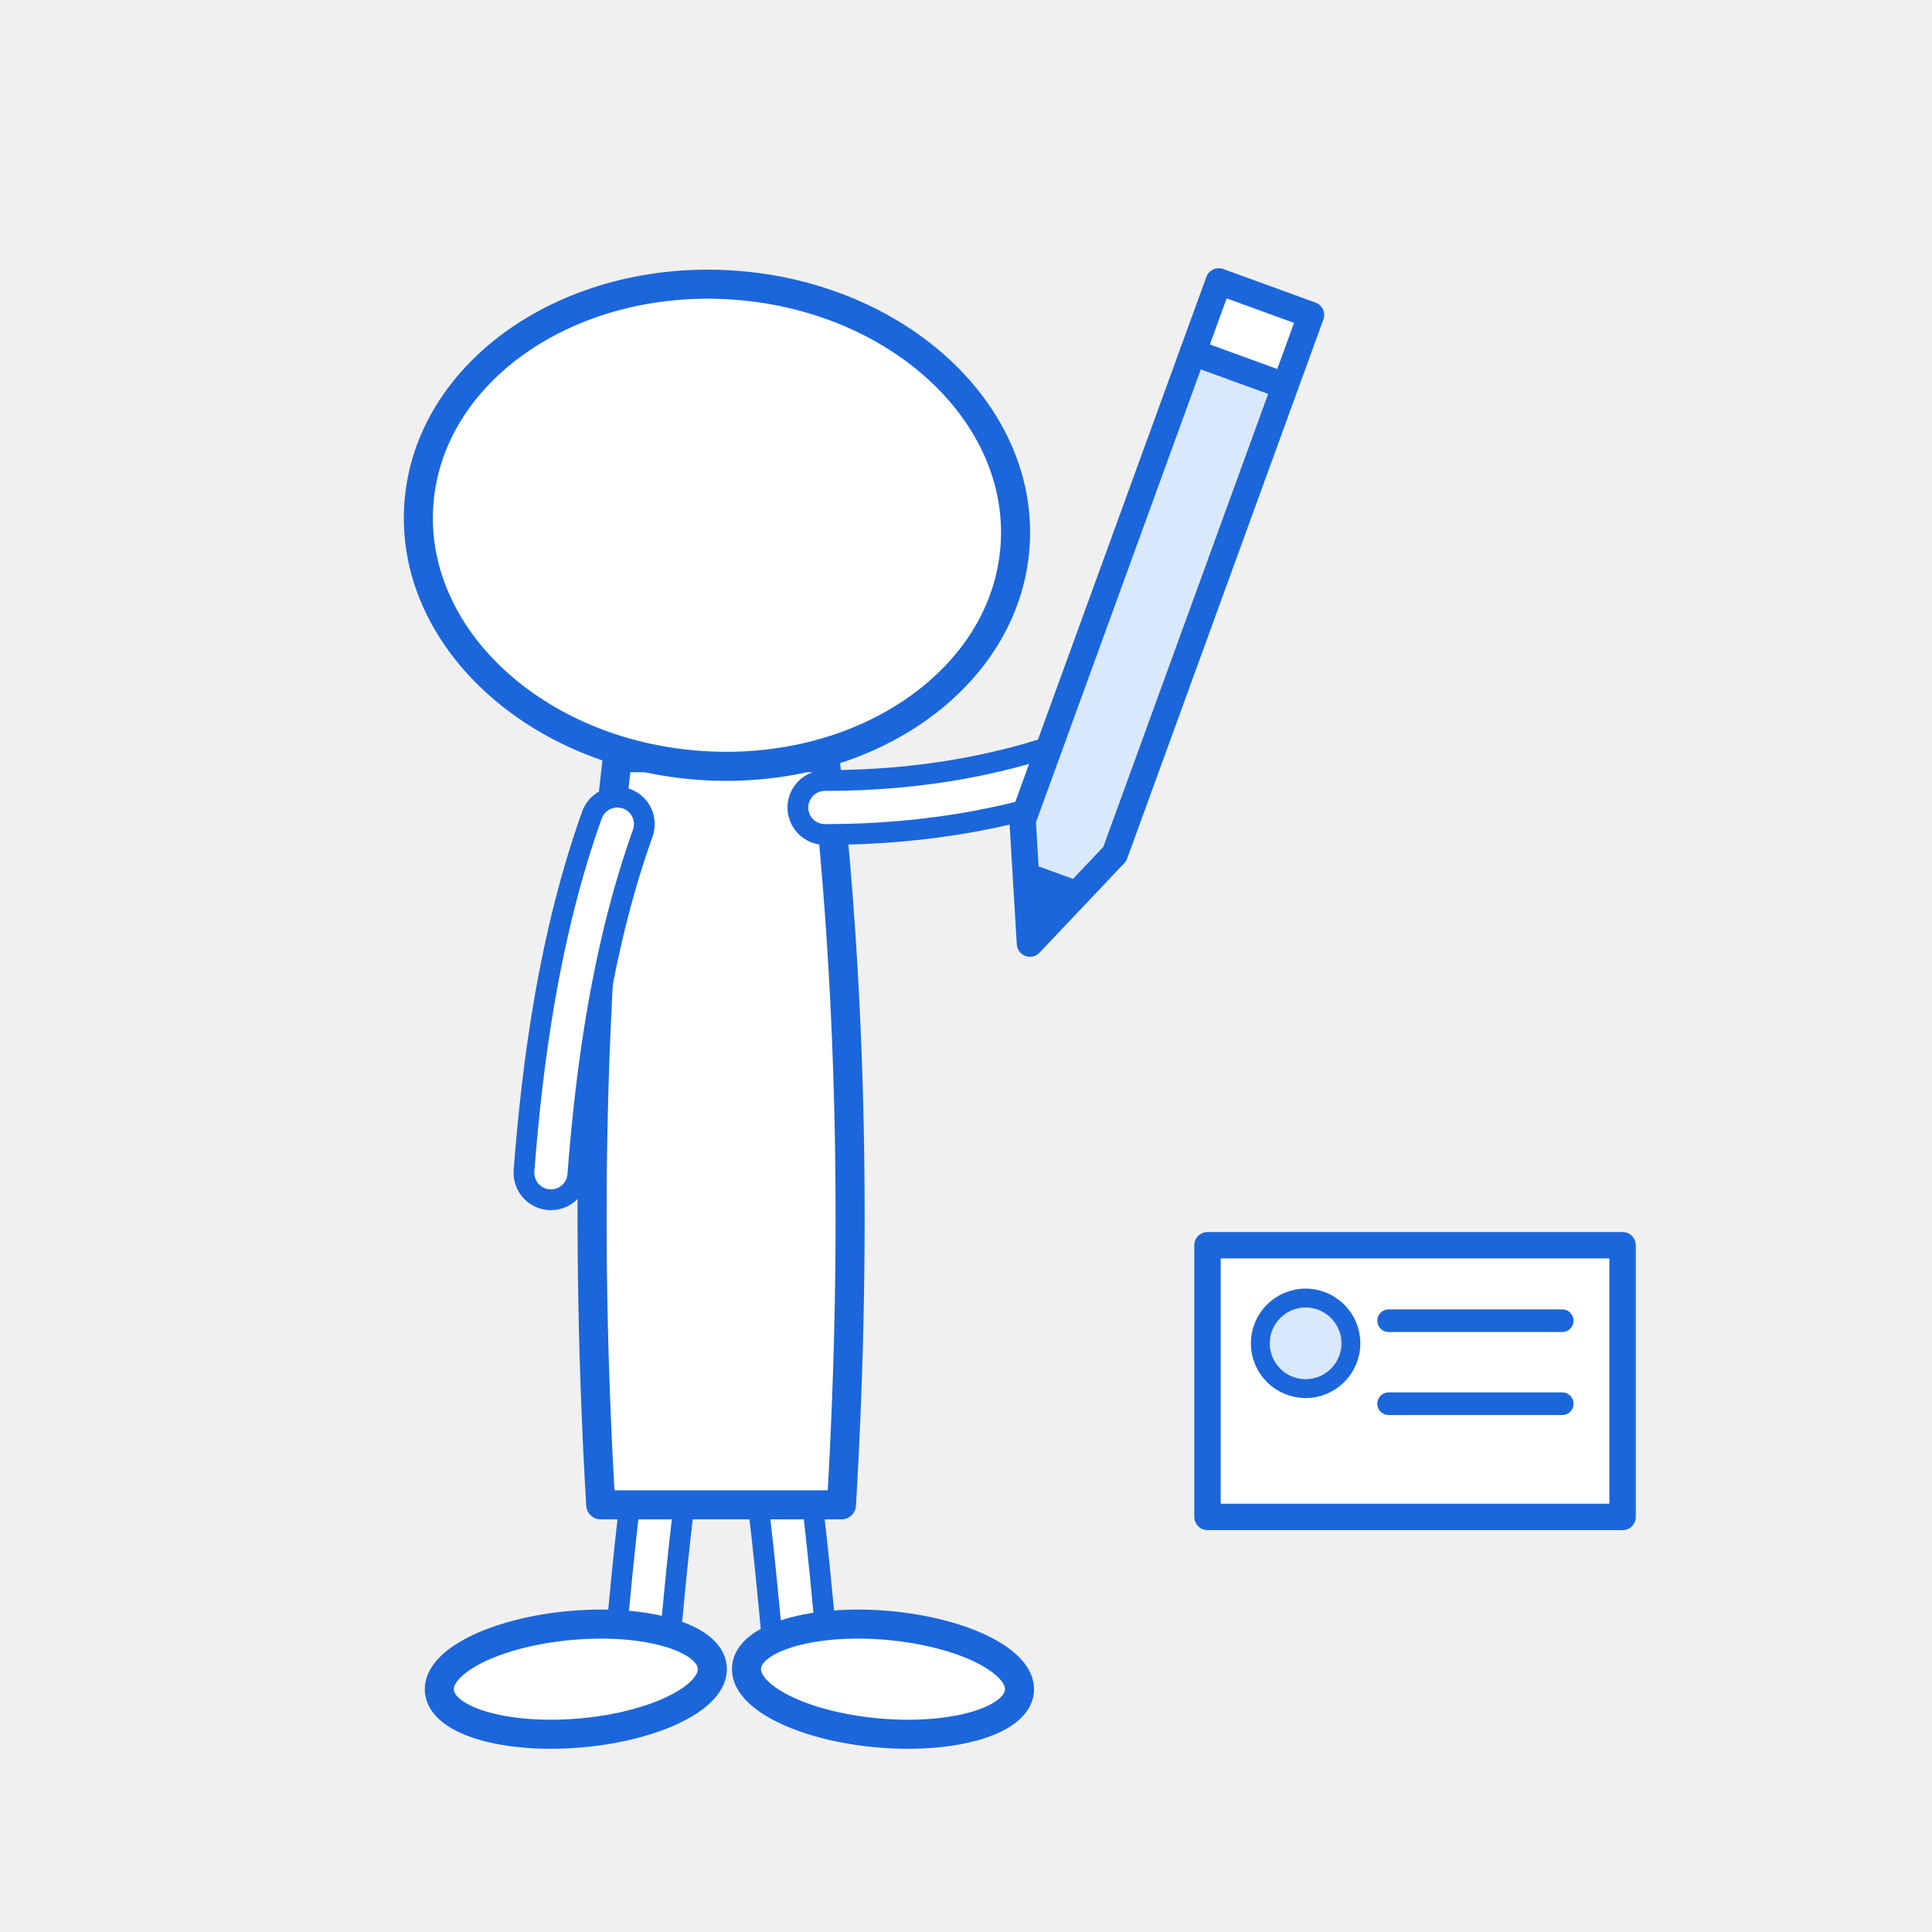
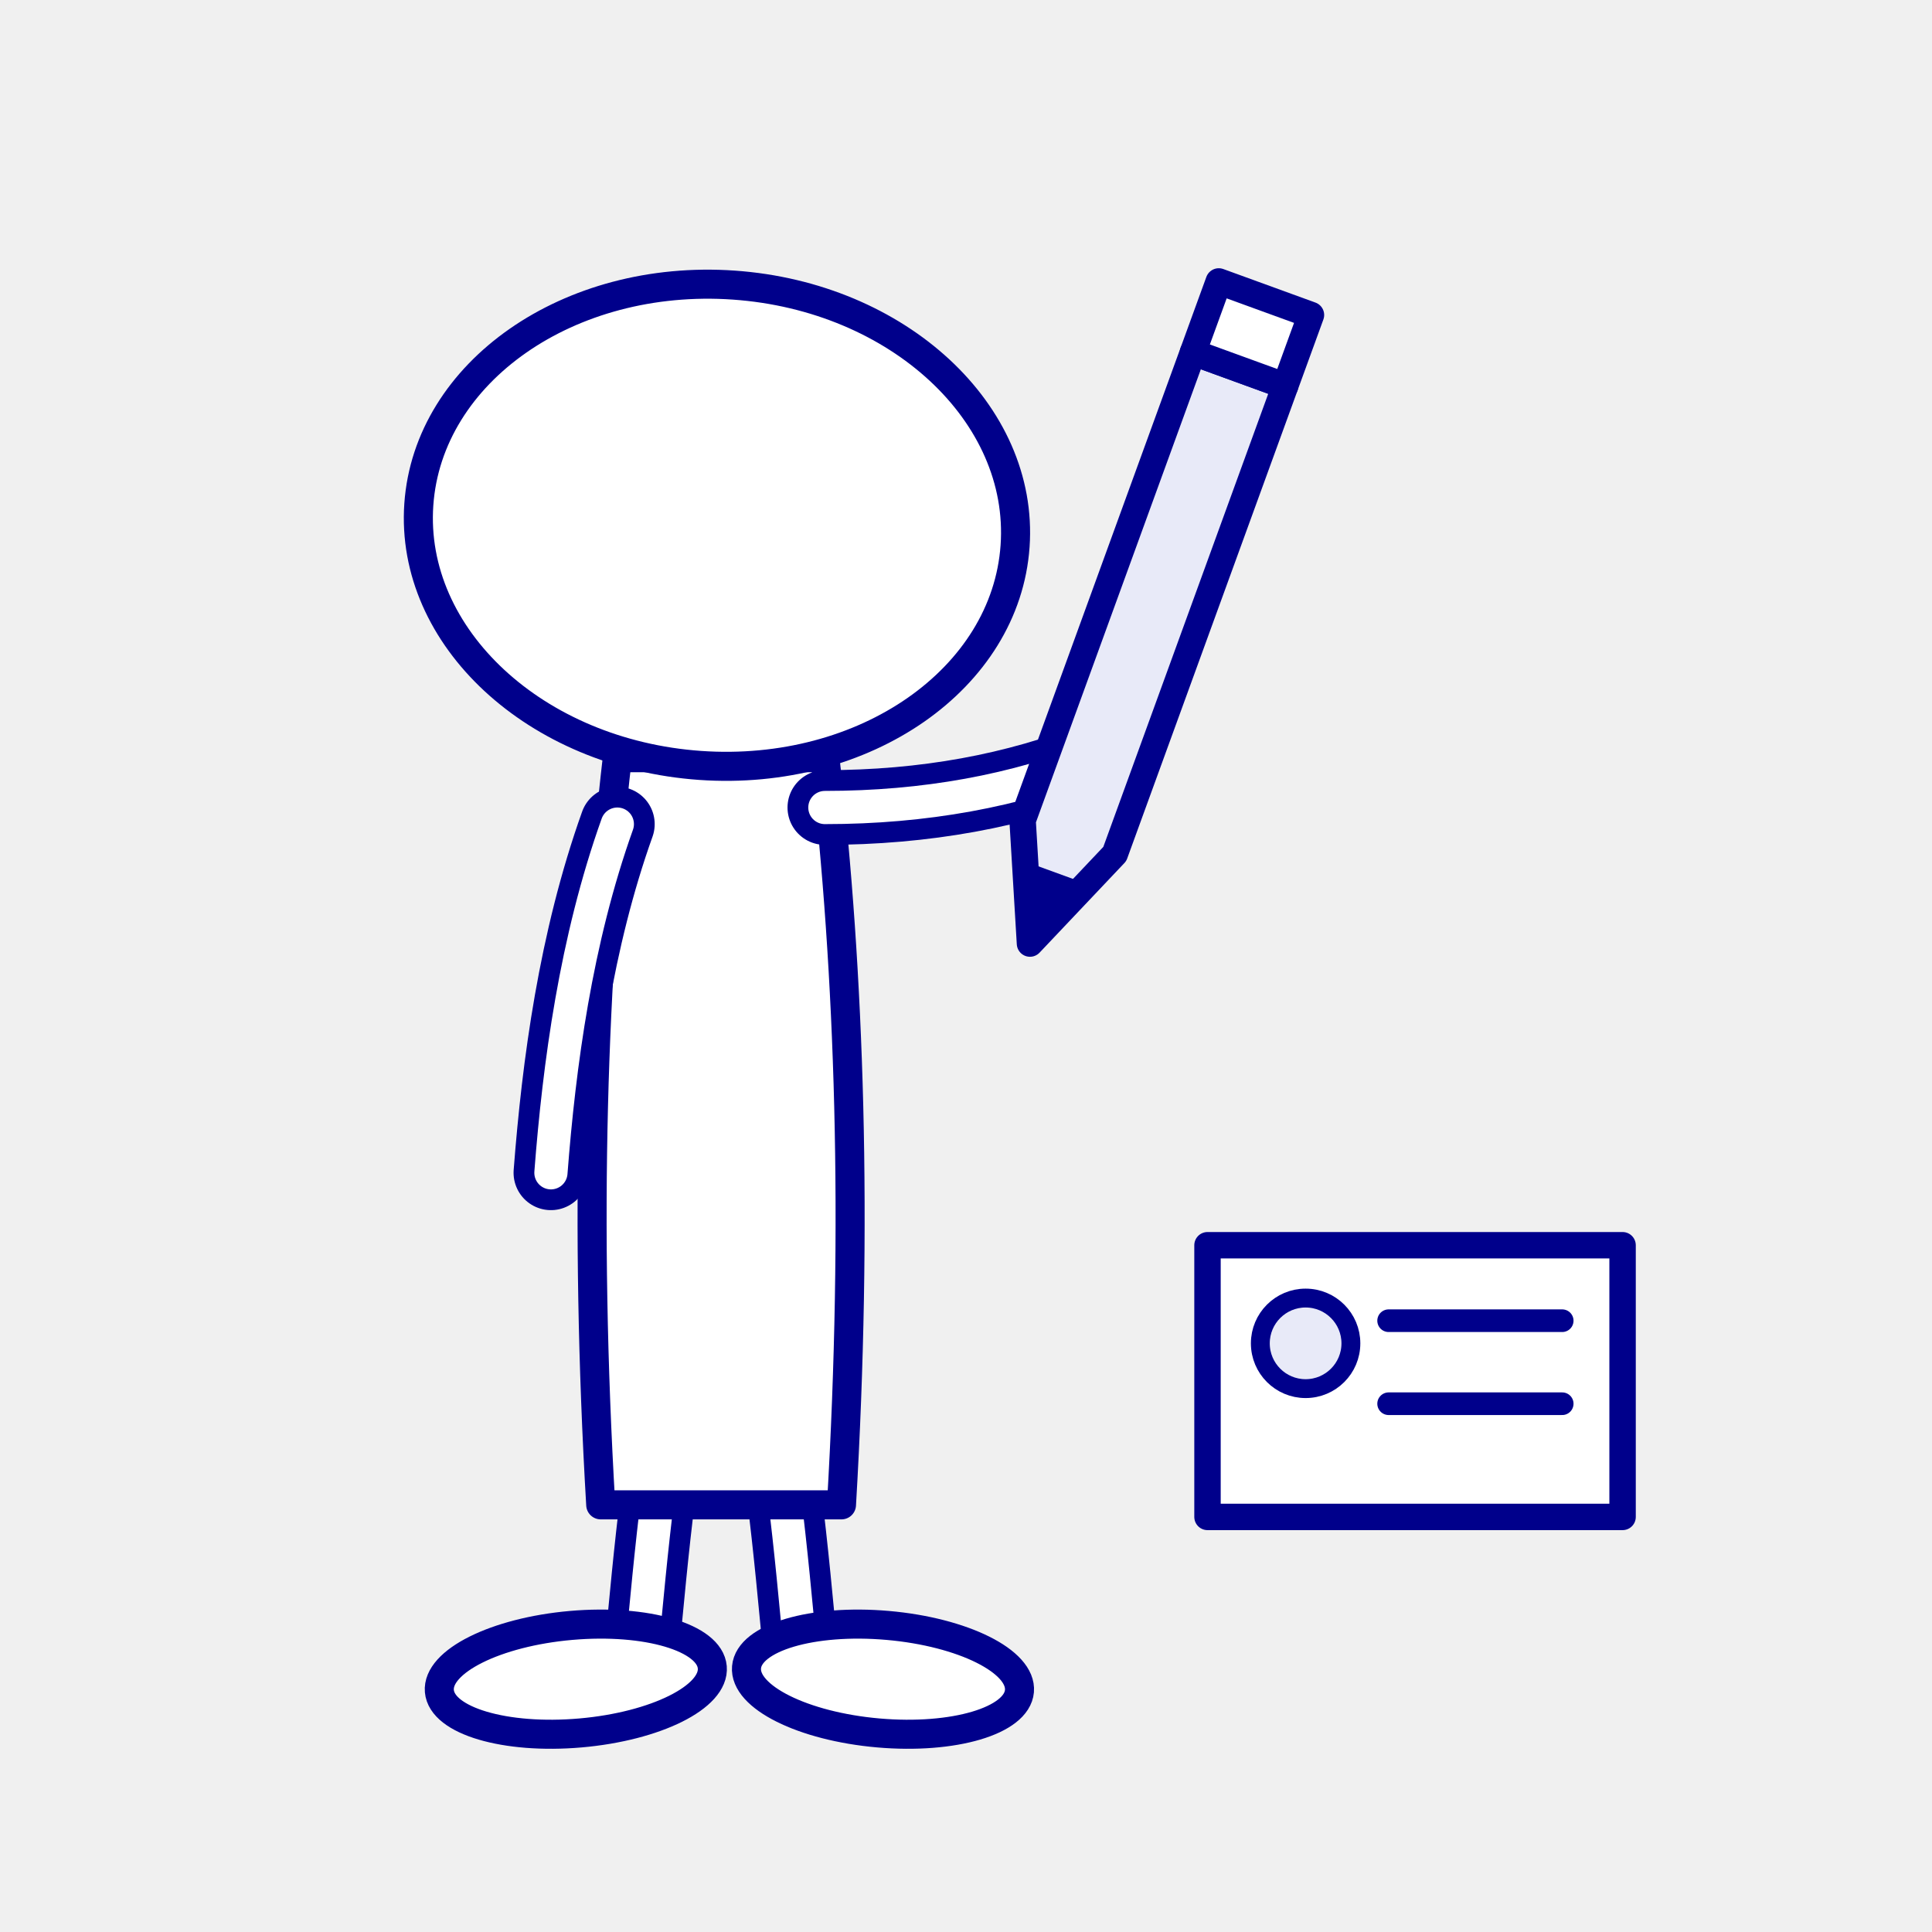
<svg xmlns="http://www.w3.org/2000/svg" width="512" height="512" viewBox="0 0 512 512">
  <g transform="translate(190 258) scale(1.1)">
-     <path d="M-14 124 C -16 140 -17 152 -18 162" fill="none" stroke="#1B66DB" stroke-width="18" stroke-linecap="round" stroke-linejoin="round" />
+     <path d="M-14 124 C -16 140 -17 152 -18 162" fill="none" stroke="#00008b" stroke-width="18" stroke-linecap="round" stroke-linejoin="round" />
    <path d="M-14 124 C -16 140 -17 152 -18 162" fill="none" stroke="#FFFFFF" stroke-width="8" stroke-linecap="round" stroke-linejoin="round" />
-     <path d="M16 124 C 18 140 19 152 20 162" fill="none" stroke="#1B66DB" stroke-width="18" stroke-linecap="round" stroke-linejoin="round" />
+     <path d="M16 124 C 18 140 19 152 20 162" fill="none" stroke="#00008b" stroke-width="18" stroke-linecap="round" stroke-linejoin="round" />
    <path d="M16 124 C 18 140 19 152 20 162" fill="none" stroke="#FFFFFF" stroke-width="8" stroke-linecap="round" stroke-linejoin="round" />
-     <ellipse cx="-34" cy="170" rx="33" ry="13" transform="rotate(-5 -34 170)" fill="#FFFFFF" stroke="#1B66DB" stroke-width="7" />
-     <ellipse cx="40" cy="170" rx="33" ry="13" transform="rotate(5 40 170)" fill="#FFFFFF" stroke="#1B66DB" stroke-width="7" />
-     <path d="M-24 -52 C -30 0 -32 60 -28 128 L 30 128 C 34 60 32 0 26 -52 Z" fill="#FFFFFF" stroke="#1B66DB" stroke-width="7" stroke-linecap="round" stroke-linejoin="round" />
-     <path d="M-24 -36 C -34 -8 -38 22 -40 48" fill="none" stroke="#1B66DB" stroke-width="18" stroke-linecap="round" stroke-linejoin="round" />
+     <ellipse cx="-34" cy="170" rx="33" ry="13" transform="rotate(-5 -34 170)" fill="#FFFFFF" stroke="#00008b" stroke-width="7" />
+     <ellipse cx="40" cy="170" rx="33" ry="13" transform="rotate(5 40 170)" fill="#FFFFFF" stroke="#00008b" stroke-width="7" />
+     <path d="M-24 -52 C -30 0 -32 60 -28 128 L 30 128 C 34 60 32 0 26 -52 Z" fill="#FFFFFF" stroke="#00008b" stroke-width="7" stroke-linecap="round" stroke-linejoin="round" />
+     <path d="M-24 -36 C -34 -8 -38 22 -40 48" fill="none" stroke="#00008b" stroke-width="18" stroke-linecap="round" stroke-linejoin="round" />
    <path d="M-24 -36 C -34 -8 -38 22 -40 48" fill="none" stroke="#FFFFFF" stroke-width="8" stroke-linecap="round" stroke-linejoin="round" />
-     <path d="M26 -40 C 50 -40 72 -44 92 -52" fill="none" stroke="#1B66DB" stroke-width="18" stroke-linecap="round" stroke-linejoin="round" />
+     <path d="M26 -40 C 50 -40 72 -44 92 -52" fill="none" stroke="#00008b" stroke-width="18" stroke-linecap="round" stroke-linejoin="round" />
    <path d="M26 -40 C 50 -40 72 -44 92 -52" fill="none" stroke="#FFFFFF" stroke-width="8" stroke-linecap="round" stroke-linejoin="round" />
-     <ellipse cx="0" cy="-108" rx="72" ry="58" transform="rotate(4 0 -108)" fill="#FFFFFF" stroke="#1B66DB" stroke-width="7" />
+     <ellipse cx="0" cy="-108" rx="72" ry="58" transform="rotate(4 0 -108)" fill="#FFFFFF" stroke="#00008b" stroke-width="7" />
  </g>
  <g transform="translate(301 173) rotate(20)">
-     <path d="M-13 -80 L 13 -80 L 13 52 L 0 82 L -13 52 Z" fill="#D9E8FB" stroke="#1B66DB" stroke-width="7" stroke-linecap="round" stroke-linejoin="round" />
-     <path d="M-13 -80 L 13 -80 L 13 -100 L -13 -100 Z" fill="#FFFFFF" stroke="#1B66DB" stroke-width="7" stroke-linecap="round" stroke-linejoin="round" />
-     <path d="M-5 62 L 0 82 L 5 62 Z" fill="#1B66DB" stroke="none" stroke-width="0" stroke-linecap="round" stroke-linejoin="round" />
+     <path d="M-13 -80 L 13 -80 L 13 52 L 0 82 L -13 52 Z" fill="#e8eaf8" stroke="#00008b" stroke-width="7" stroke-linecap="round" stroke-linejoin="round" />
+     <path d="M-13 -80 L 13 -80 L 13 -100 L -13 -100 Z" fill="#FFFFFF" stroke="#00008b" stroke-width="7" stroke-linecap="round" stroke-linejoin="round" />
+     <path d="M-5 62 L 0 82 L 5 62 Z" fill="#00008b" stroke="none" stroke-width="0" stroke-linecap="round" stroke-linejoin="round" />
  </g>
-   <path d="M320 330 L 430 330 L 430 402 L 320 402 Z" fill="#FFFFFF" stroke="#1B66DB" stroke-width="7" stroke-linecap="round" stroke-linejoin="round" />
-   <circle cx="346" cy="356" r="12" fill="#D9E8FB" stroke="#1B66DB" stroke-width="5" />
-   <path d="M368 350 L 414 350" fill="none" stroke="#1B66DB" stroke-width="6" stroke-linecap="round" stroke-linejoin="round" />
-   <path d="M368 372 L 414 372" fill="none" stroke="#1B66DB" stroke-width="6" stroke-linecap="round" stroke-linejoin="round" />
+   <path d="M320 330 L 430 330 L 430 402 L 320 402 Z" fill="#FFFFFF" stroke="#00008b" stroke-width="7" stroke-linecap="round" stroke-linejoin="round" />
+   <circle cx="346" cy="356" r="12" fill="#e8eaf8" stroke="#00008b" stroke-width="5" />
+   <path d="M368 350 L 414 350" fill="none" stroke="#00008b" stroke-width="6" stroke-linecap="round" stroke-linejoin="round" />
+   <path d="M368 372 L 414 372" fill="none" stroke="#00008b" stroke-width="6" stroke-linecap="round" stroke-linejoin="round" />
</svg>
